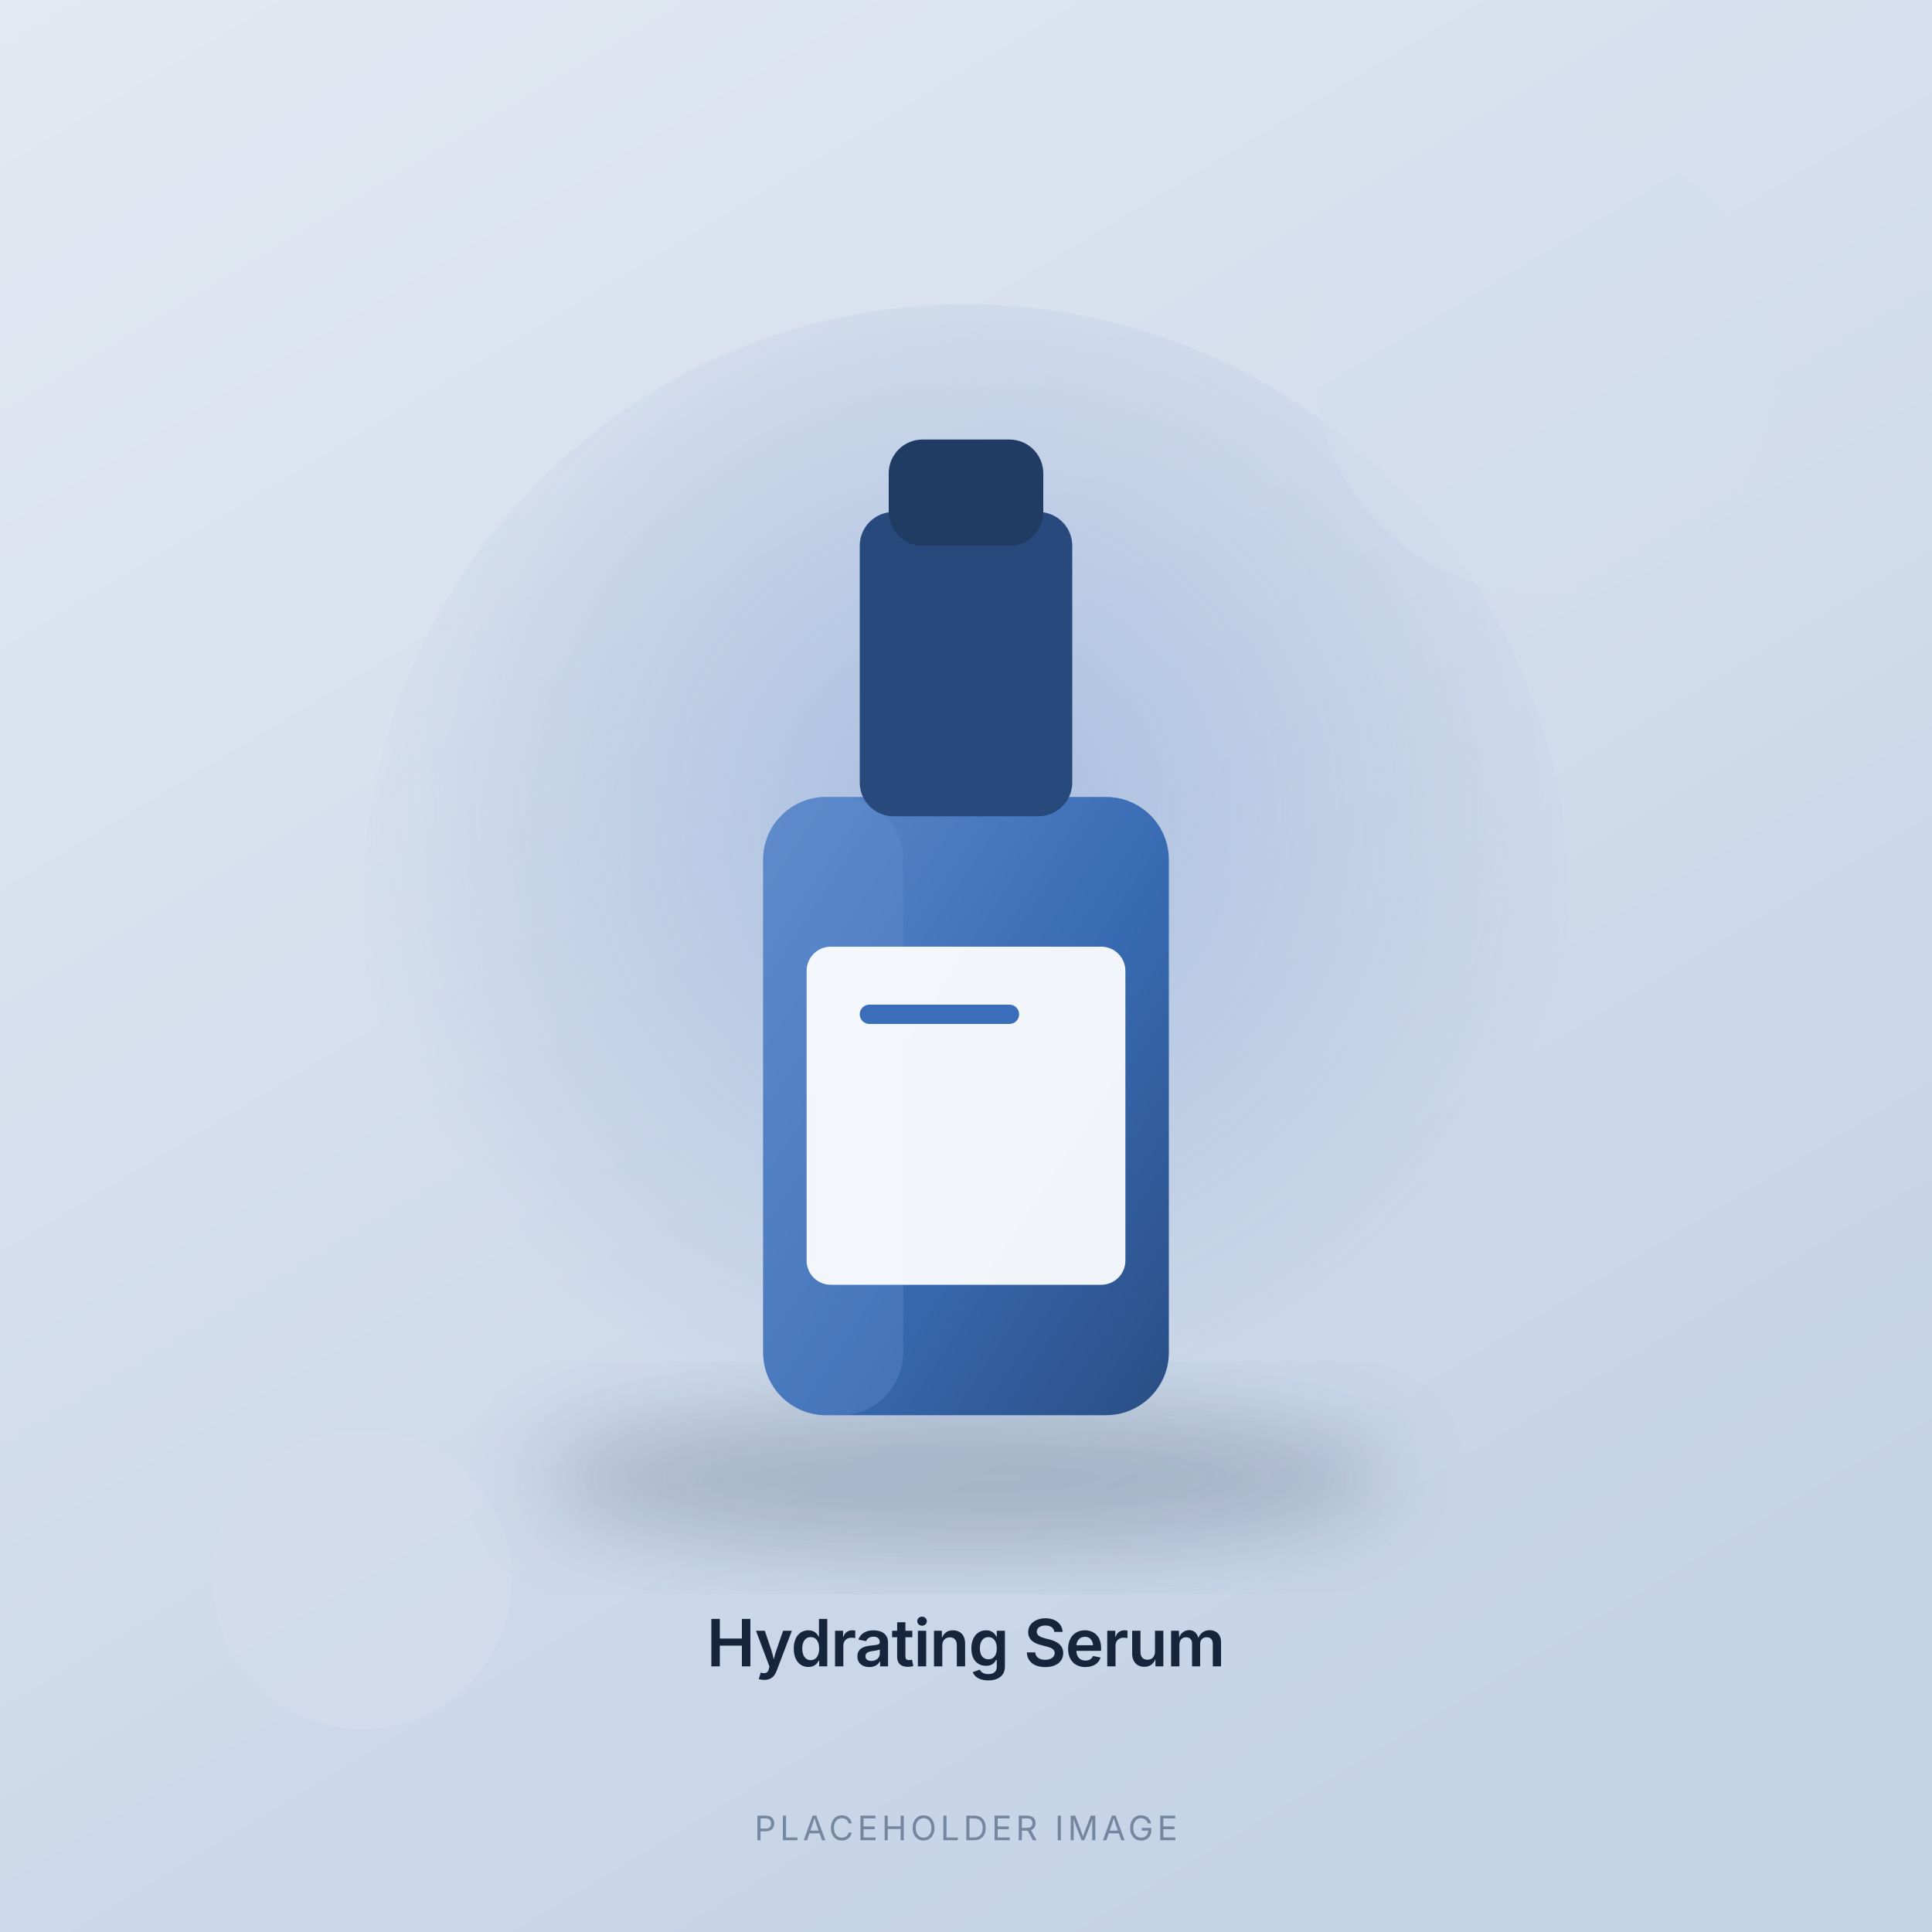
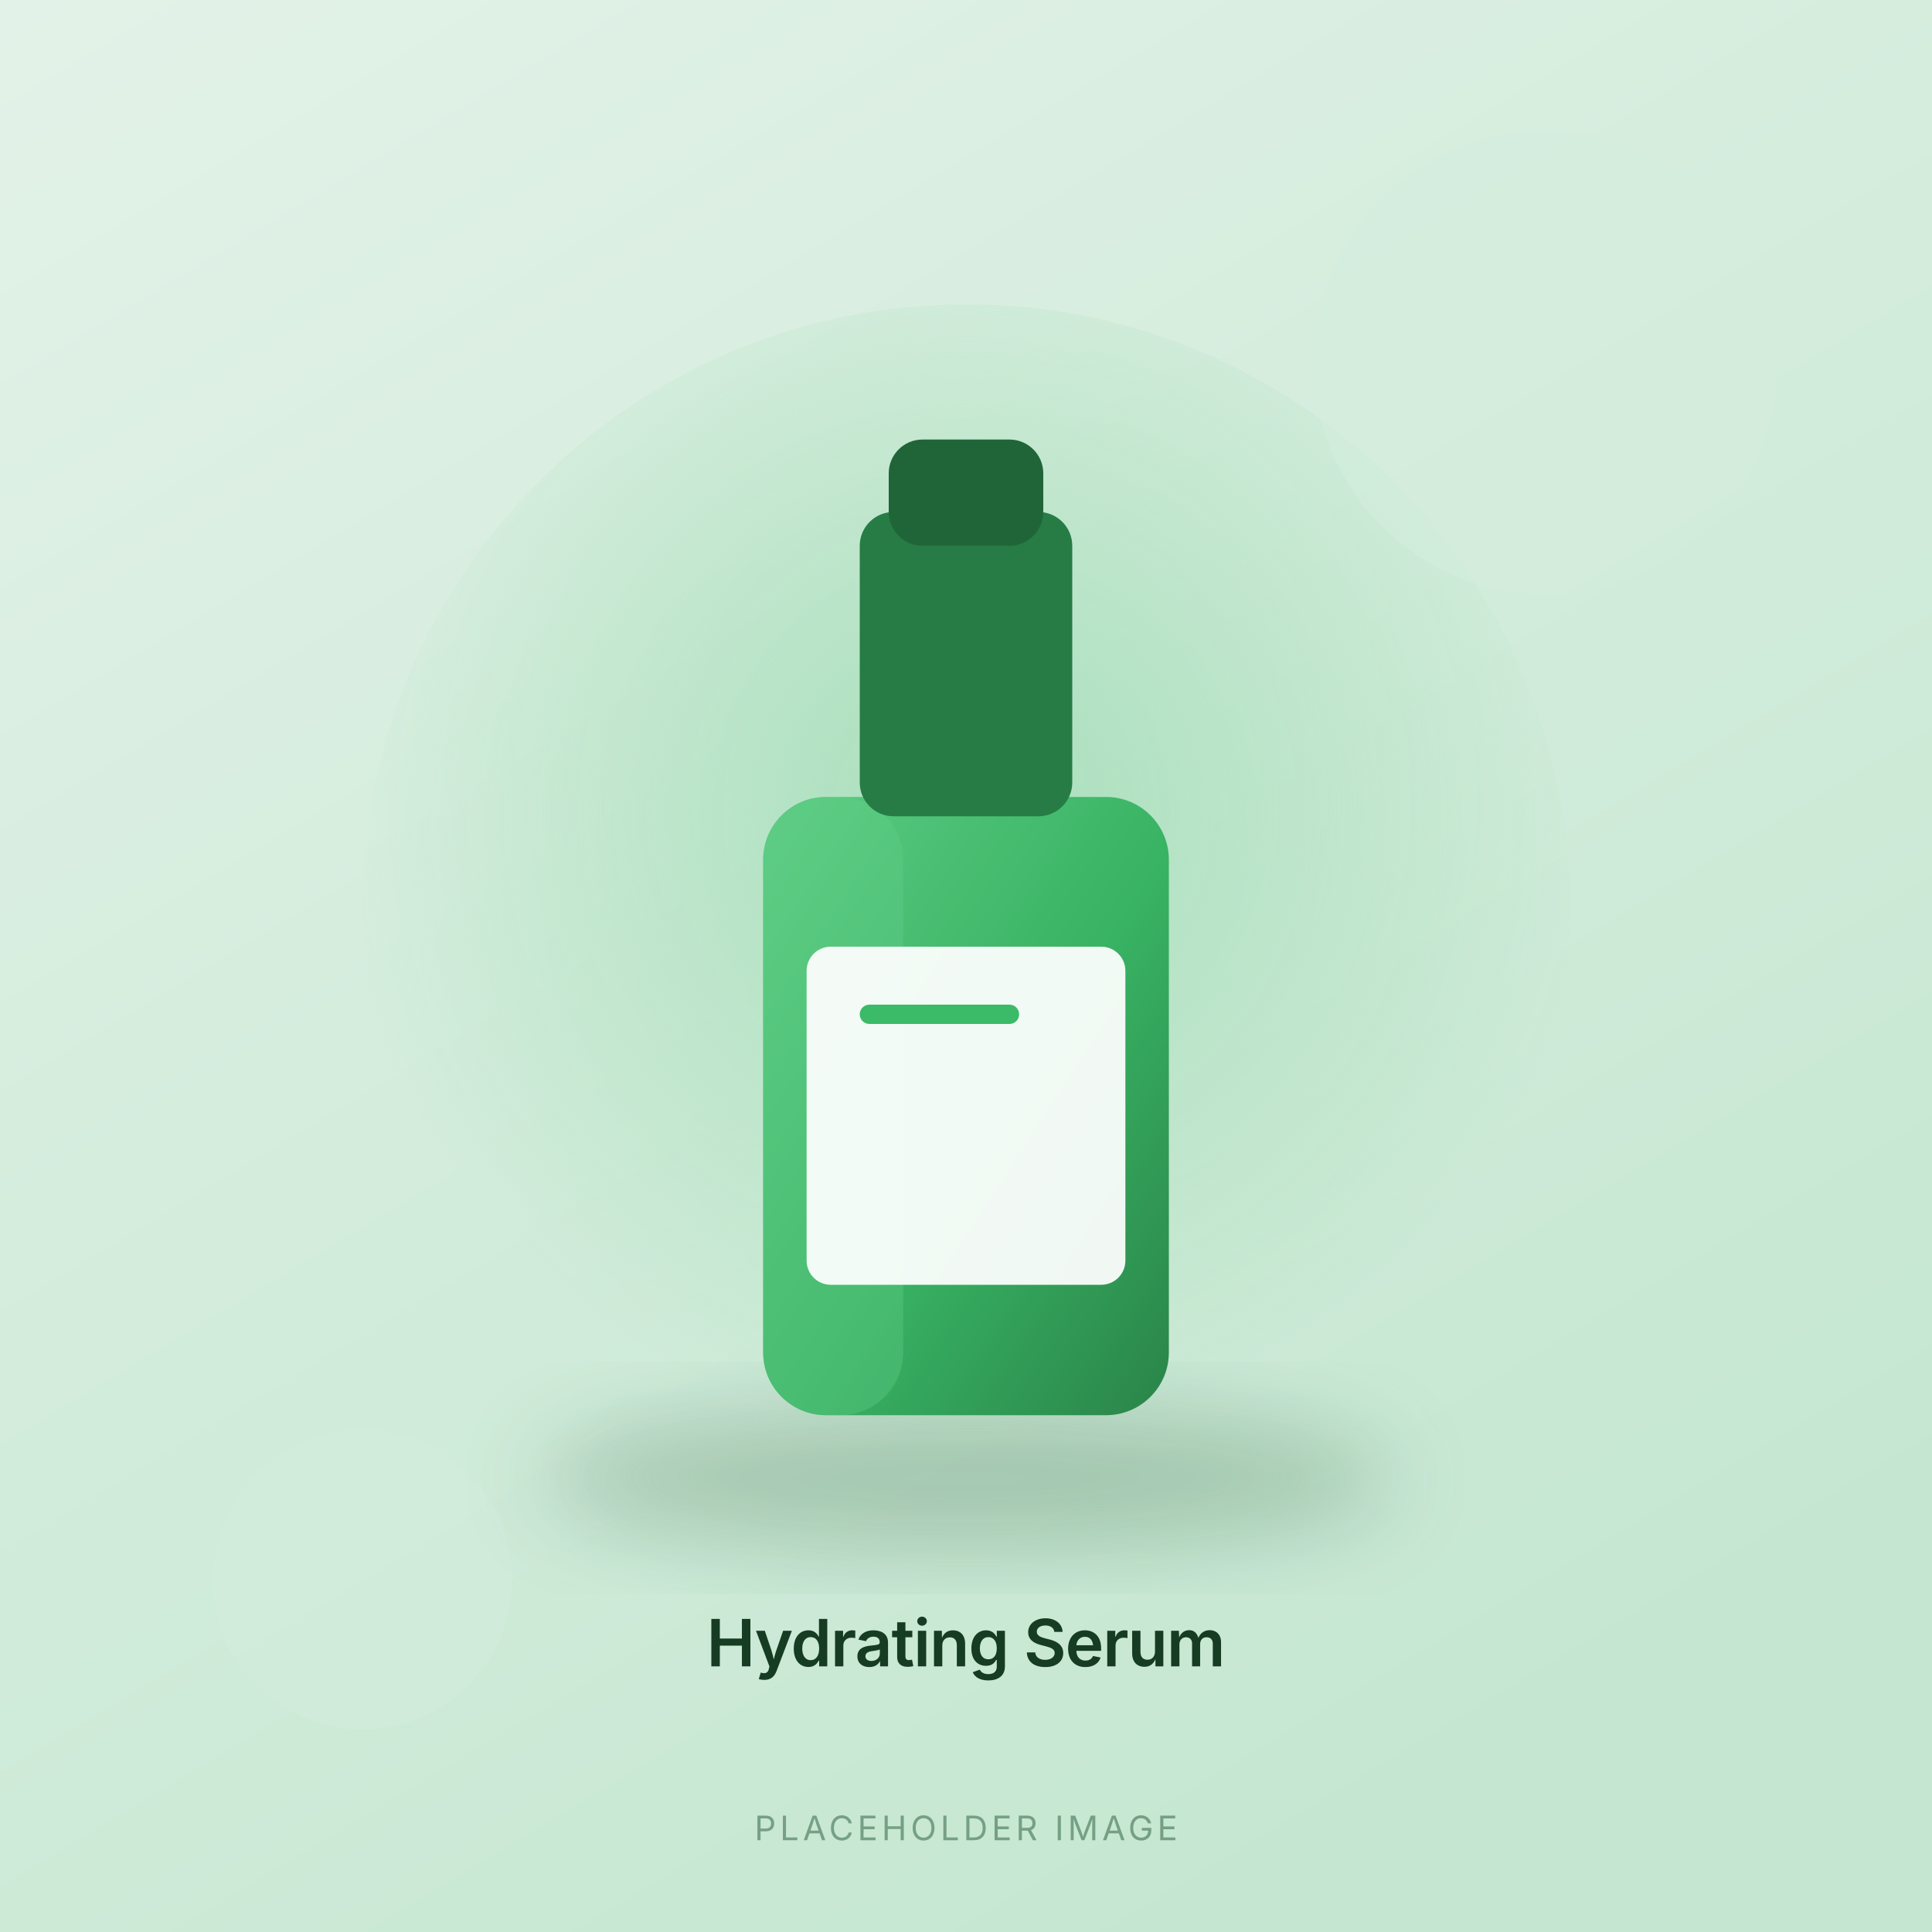
<svg xmlns="http://www.w3.org/2000/svg" viewBox="0 0 800 800" width="800" height="800" role="img" aria-label="Hydrating Serum">
  <defs>
    <linearGradient id="bg" x1="0" y1="0" x2="0.6" y2="1">
-       <stop offset="0%" stop-color="hsl(215.8 38% 92%)" />
-       <stop offset="100%" stop-color="hsl(215.8 42% 84%)" />
+       <stop offset="0%" stop-color="hsl(140.982 38% 92%)" />
+       <stop offset="100%" stop-color="hsl(140.982 42% 84%)" />
    </linearGradient>
    <linearGradient id="body" x1="0" y1="0" x2="1" y2="1">
-       <stop offset="0%" stop-color="hsl(215.8 52% 58%)" />
-       <stop offset="55%" stop-color="hsl(215.8 52% 46%)" />
-       <stop offset="100%" stop-color="hsl(215.8 52% 34%)" />
+       <stop offset="0%" stop-color="hsl(140.982 52% 58%)" />
+       <stop offset="55%" stop-color="hsl(140.982 52% 46%)" />
+       <stop offset="100%" stop-color="hsl(140.982 52% 34%)" />
    </linearGradient>
    <radialGradient id="halo" cx="50%" cy="42%" r="52%">
-       <stop offset="0%" stop-color="hsl(215.8 46% 76%)" stop-opacity="0.95" />
-       <stop offset="100%" stop-color="hsl(215.8 46% 76%)" stop-opacity="0" />
+       <stop offset="0%" stop-color="hsl(140.982 46% 76%)" stop-opacity="0.95" />
+       <stop offset="100%" stop-color="hsl(140.982 46% 76%)" stop-opacity="0" />
    </radialGradient>
    <filter id="soft" x="-30%" y="-30%" width="160%" height="160%">
      <feGaussianBlur stdDeviation="18" />
    </filter>
  </defs>
  <rect width="800" height="800" fill="url(#bg)" />
  <circle cx="400" cy="376" r="250" fill="url(#halo)" />
-   <circle cx="640" cy="150" r="96" fill="hsl(215.8 40% 88%)" opacity="0.55" />
-   <circle cx="150" cy="654" r="62" fill="hsl(215.8 40% 88%)" opacity="0.45" />
-   <ellipse cx="400" cy="612" rx="176" ry="30" fill="hsl(215.8 52% 20%)" opacity="0.22" filter="url(#soft)" />
+   <circle cx="640" cy="150" r="96" fill="hsl(140.982 40% 88%)" opacity="0.55" />
+   <circle cx="150" cy="654" r="62" fill="hsl(140.982 40% 88%)" opacity="0.45" />
+   <ellipse cx="400" cy="612" rx="176" ry="30" fill="hsl(140.982 52% 20%)" opacity="0.22" filter="url(#soft)" />
  <rect x="316" y="330" width="168" height="256" rx="26" fill="url(#body)" />
-   <rect x="316" y="330" width="58" height="256" rx="26" fill="hsl(215.8 52% 60%)" opacity="0.35" />
-   <rect x="356" y="212" width="88" height="126" rx="14" fill="hsl(215.8 52% 32%)" />
-   <rect x="368" y="182" width="64" height="44" rx="14" fill="hsl(215.8 52% 26%)" />
+   <rect x="316" y="330" width="58" height="256" rx="26" fill="hsl(140.982 52% 60%)" opacity="0.35" />
+   <rect x="356" y="212" width="88" height="126" rx="14" fill="hsl(140.982 52% 32%)" />
+   <rect x="368" y="182" width="64" height="44" rx="14" fill="hsl(140.982 52% 26%)" />
  <rect x="334" y="392" width="132" height="140" rx="10" fill="#fff" opacity="0.93" />
-   <rect x="356" y="416" width="66" height="8" rx="4" fill="hsl(215.8 52% 48%)" />
-   <text x="400" y="690" text-anchor="middle" font-family="system-ui, -apple-system, 'Segoe UI', sans-serif" font-size="27" font-weight="600" letter-spacing="-0.4" fill="hsl(215.8 46% 16%)">Hydrating Serum</text>
-   <text x="400" y="762" text-anchor="middle" font-family="system-ui, -apple-system, 'Segoe UI', sans-serif" font-size="14" letter-spacing="1.6" fill="hsl(215.8 42% 24%)" opacity="0.5">PLACEHOLDER IMAGE</text>
+   <rect x="356" y="416" width="66" height="8" rx="4" fill="hsl(140.982 52% 48%)" />
+   <text x="400" y="690" text-anchor="middle" font-family="system-ui, -apple-system, 'Segoe UI', sans-serif" font-size="27" font-weight="600" letter-spacing="-0.4" fill="hsl(140.982 46% 16%)">Hydrating Serum</text>
+   <text x="400" y="762" text-anchor="middle" font-family="system-ui, -apple-system, 'Segoe UI', sans-serif" font-size="14" letter-spacing="1.6" fill="hsl(140.982 42% 24%)" opacity="0.5">PLACEHOLDER IMAGE</text>
</svg>
